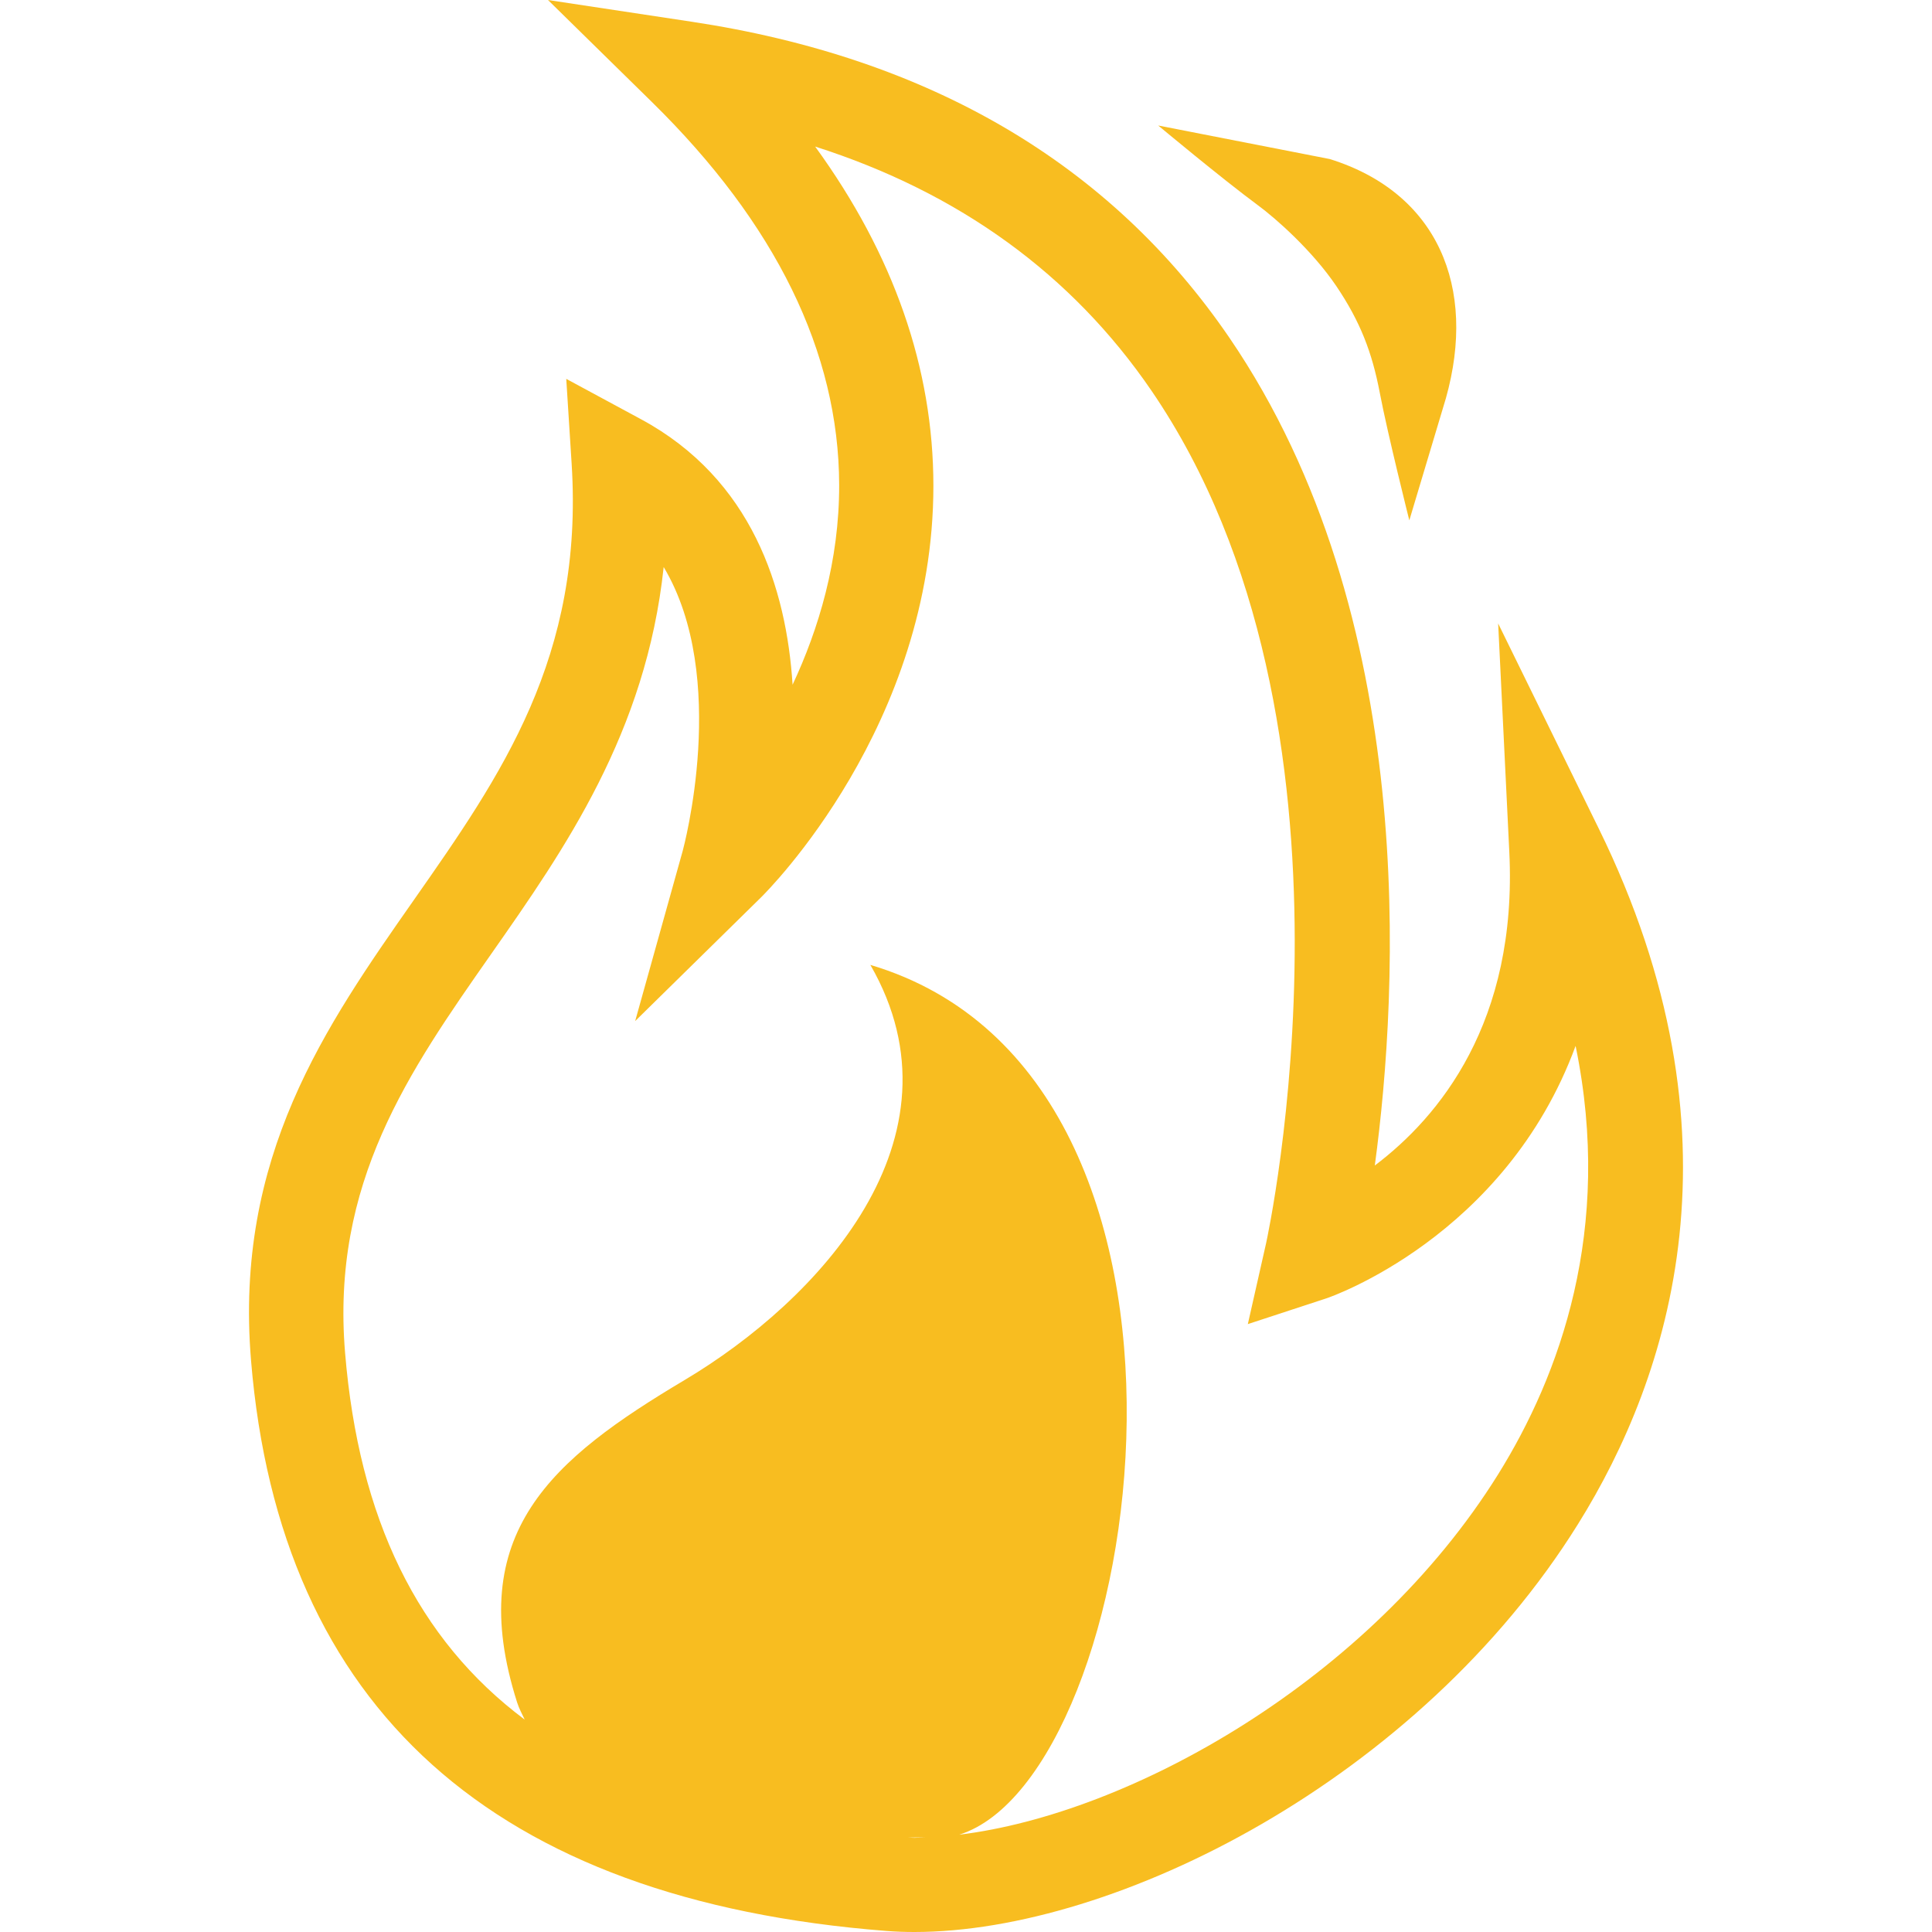
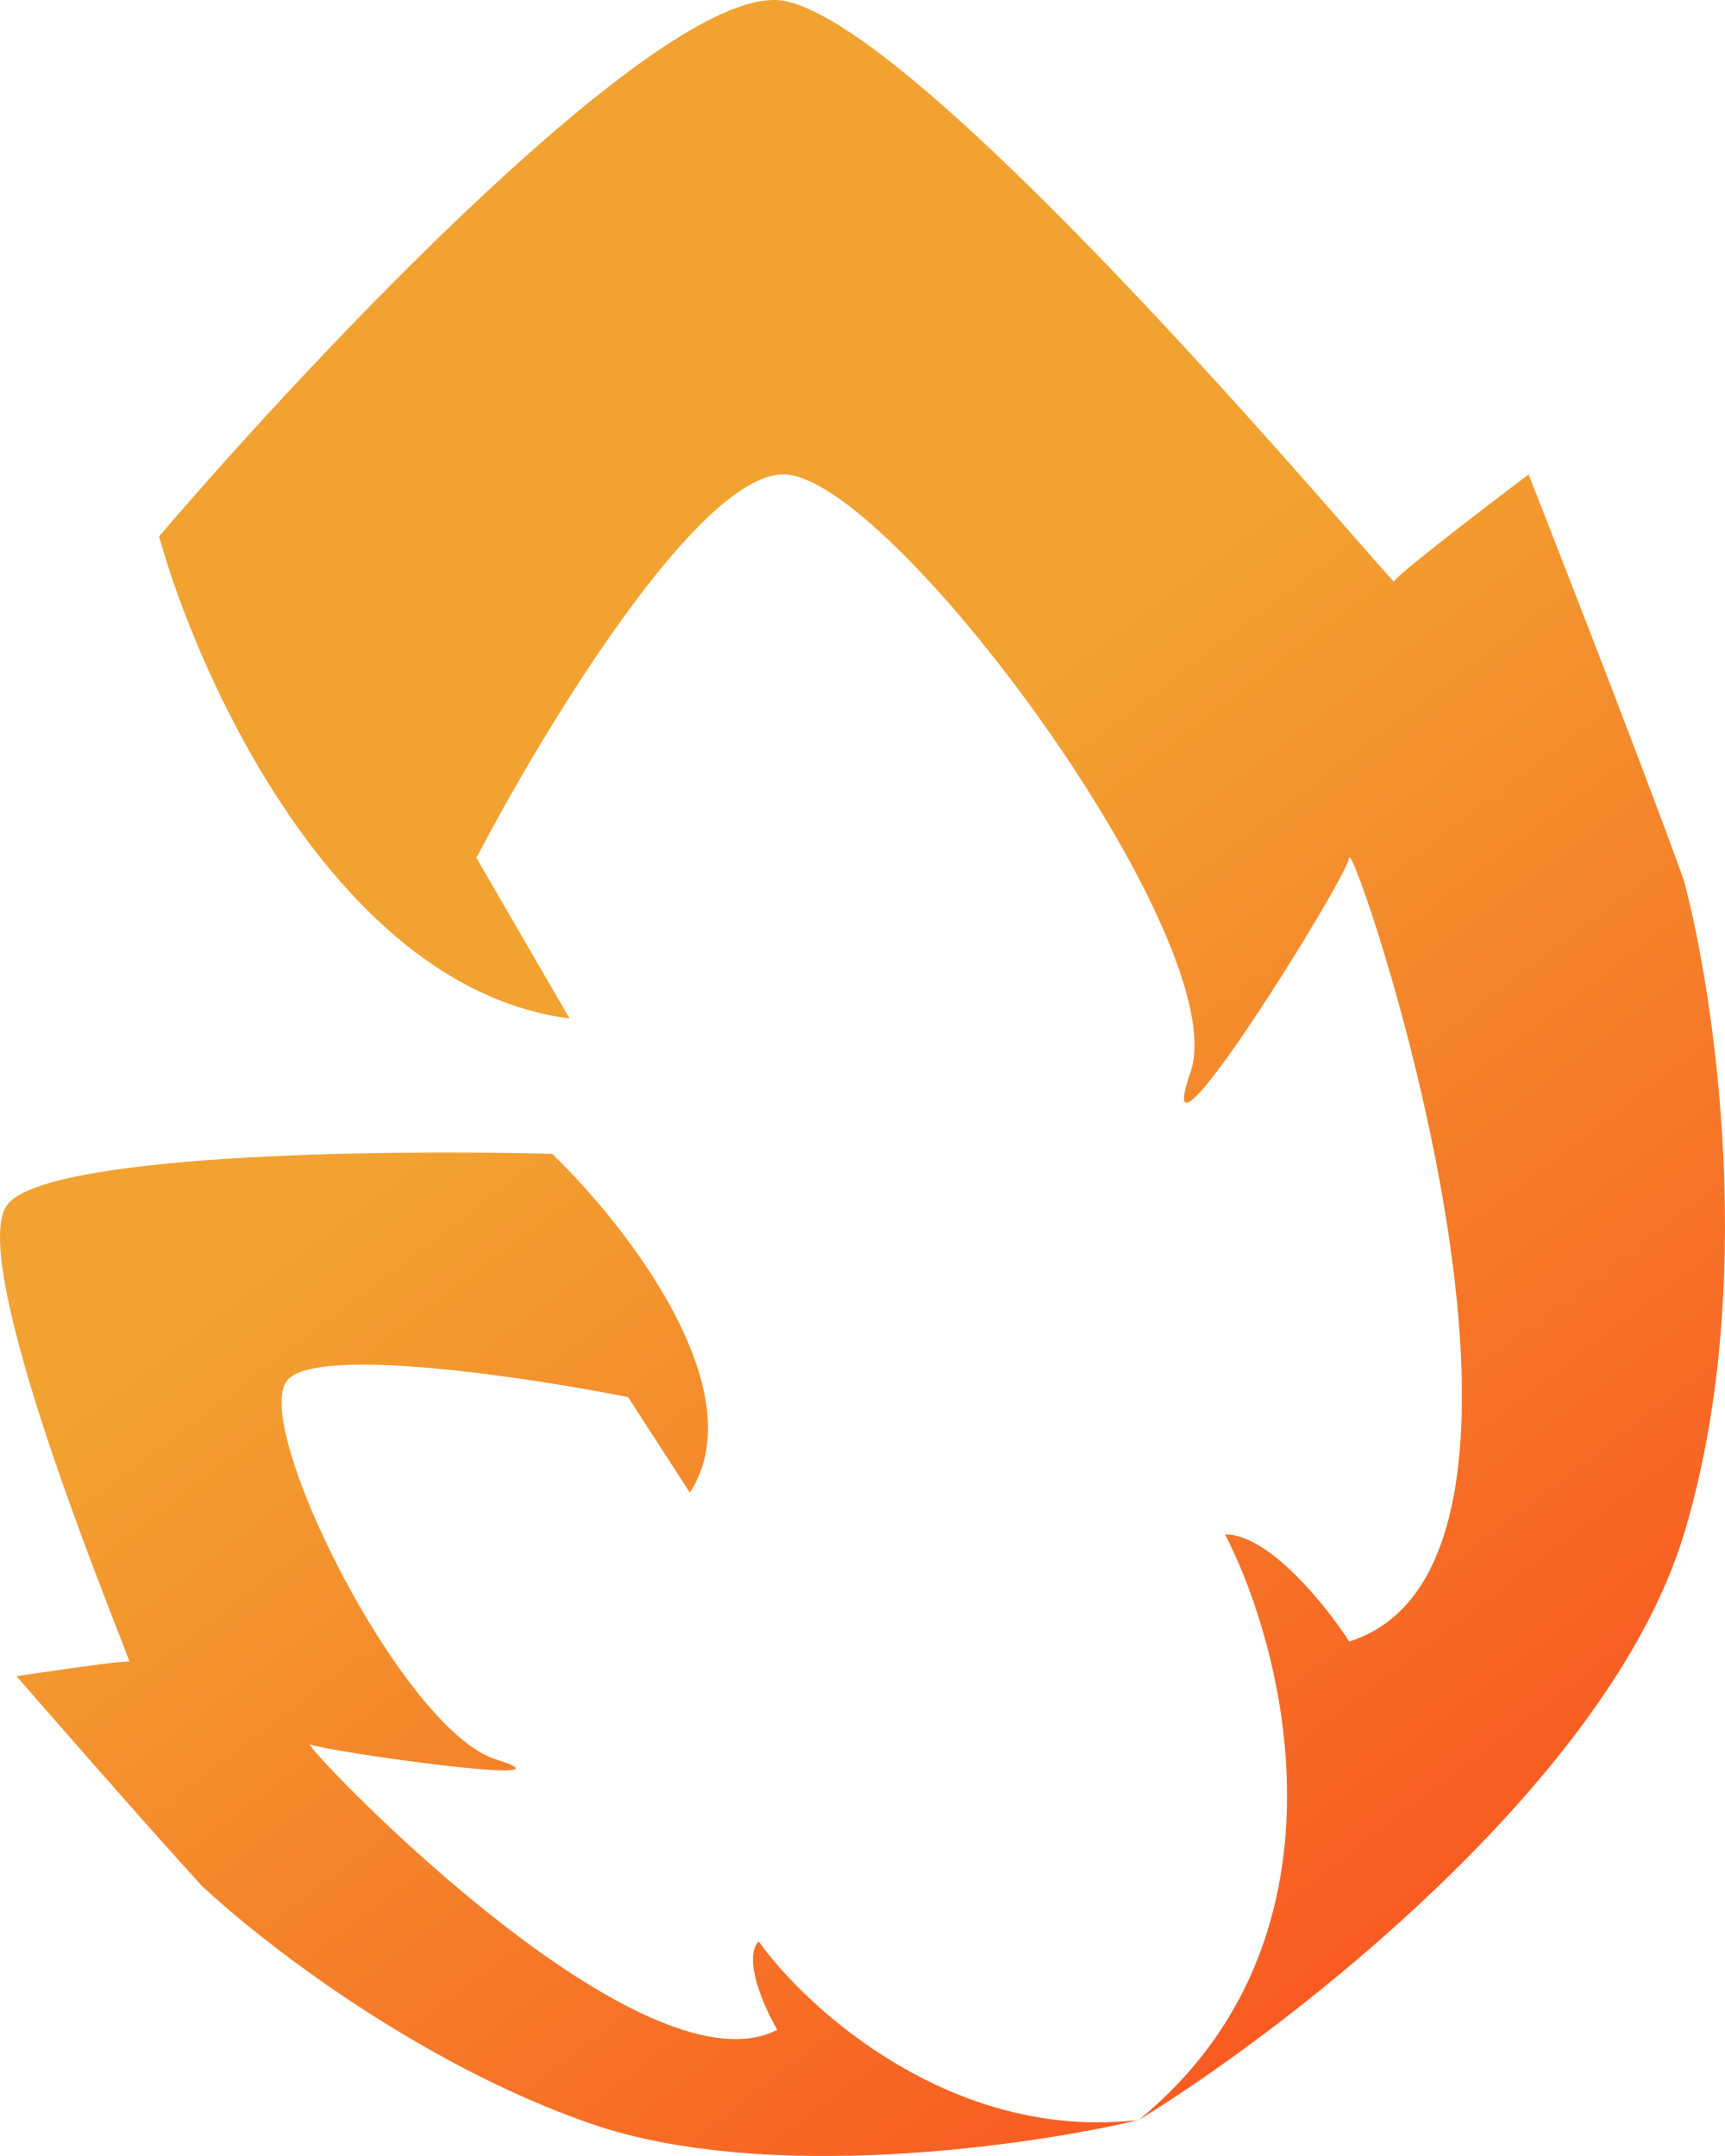
- <svg xmlns="http://www.w3.org/2000/svg" fill="#f8bd20" version="1.1" id="Capa_1" width="800px" height="800px" viewBox="0 0 490.357 490.357" xml:space="preserve">
-   <g>
-     <g>
-       <path d="M405.759,210.258l-25.515-52.016l2.825,57.877c2.149,43.404-17.9,67.446-34.132,79.696    c6.014-44.63,11.269-139.524-36.899-210.083c-30.115-44.099-76.006-71.084-136.441-80.21L139.083,0l26.361,25.876    c31.453,30.874,47.45,63.552,47.544,97.153c0.046,19.384-5.249,36.719-11.823,50.76c-1.57-24.516-10.323-52.173-38.447-67.371    l-18.998-10.258l1.366,21.533c3.105,49.079-17.854,79.031-40.059,110.751c-22.42,32.024-45.593,65.129-41.313,116.848    c7.304,88.29,61.544,137.007,161.22,144.795c2.307,0.188,4.712,0.27,7.164,0.27c51.076,0,128.027-38.71,168.407-103.518    C423.975,349.227,443.919,288.027,405.759,210.258z M232.109,466.454c-0.549,0-1.051-0.047-1.576-0.059    c1.576-0.035,3.001-0.059,4.35-0.07C233.971,466.348,233.008,466.454,232.109,466.454z M380.233,374.205    c-32.591,52.289-93.335,86.188-136.786,91.455c47.105-14.701,73.788-192.089-22.542-220.762    c25.409,44.099-13.522,85.342-47.111,105.345c-33.589,20.003-56.249,38.827-42.546,81.845c0.502,1.576,1.256,2.932,1.927,4.367    c-27.202-20.365-42.113-51.041-45.593-93.125c-3.579-43.111,16.167-71.312,37.057-101.158    c18.648-26.63,39.334-56.202,43.807-98.251c16.768,28.025,4.974,71.528,4.823,72.065l-12.057,43.165l31.954-31.4    c1.781-1.757,43.748-43.713,43.737-104.458c-0.012-29.847-10.089-58.689-30.01-86.095c36.555,11.683,65.164,32.433,85.354,61.953    c57.884,84.659,29.392,215.058,29.1,216.389l-4.636,20.528l20.015-6.562c0.572-0.187,45.307-15.46,63.173-64.049    C409.519,312.128,395.787,349.227,380.233,374.205z" />
-       <path d="M339.188,72.643c6.037,8.957,9.05,16.751,11.011,27.044c1.951,10.299,7.497,32.381,7.497,32.381l9.295-31.026    c7.905-28.189-2.113-52.139-29.484-60.674l-43.544-8.513c0,0,16.196,13.51,25.328,20.254    C323.879,55.483,333.139,63.687,339.188,72.643z" />
-     </g>
-   </g>
+ <svg xmlns="http://www.w3.org/2000/svg" width="1576" viewBox="0 0 76 95" fill="none">
+   <path d="M74.187 67.609C70.904 78.441 56.809 89.353 50.173 93.411C59.779 85.56 56.708 72.909 53.972 67.609C55.918 67.609 58.431 70.756 59.444 72.329C70.54 68.851 59.596 36.803 59.444 37.797C59.292 38.791 50.477 52.952 52.453 47.238C54.428 41.524 39.229 20.904 34.517 20.904C30.748 20.904 23.929 32.166 20.99 37.797L25.094 44.878C15.002 43.586 8.831 30.179 7.007 23.637C14.049 15.397 29.41 -0.859 34.517 0.035C40.901 1.153 61.42 25.872 61.42 25.624C61.42 25.376 67.348 20.904 67.348 20.904C67.348 20.904 72.262 33.408 74.187 38.791C75.555 43.884 77.47 56.778 74.187 67.609Z" fill="url(#paint0_linear_1_3)" />
+   <path d="M26.063 93.587C33.712 96.225 45.338 94.574 50.173 93.411C41.997 94.375 35.585 88.561 33.424 85.543C32.715 86.317 33.675 88.463 34.243 89.439C28.131 92.588 13.021 76.563 13.669 76.865C14.316 77.166 25.963 78.814 21.84 77.52C17.715 76.225 10.964 62.669 12.68 60.794C14.053 59.294 23.246 60.681 27.671 61.562L30.395 65.773C33.301 61.287 27.56 53.949 24.326 50.841C16.852 50.643 1.573 50.837 0.247 53.195C-1.412 56.142 5.844 73.309 5.696 73.218C5.548 73.128 0.726 73.858 0.726 73.858C0.726 73.858 6.386 80.367 8.892 83.094C11.429 85.492 18.413 90.95 26.063 93.587Z" fill="url(#paint1_linear_1_3)" />
+   <defs>
+     <linearGradient id="paint0_linear_1_3" x1="14.406" y1="53.83" x2="50.437" y2="101.29" gradientUnits="userSpaceOnUse">
+       <stop stop-color="#F2A231" />
+       <stop offset="1" stop-color="#F95320" />
+     </linearGradient>
+     <linearGradient id="paint1_linear_1_3" x1="14.406" y1="53.83" x2="50.437" y2="101.29" gradientUnits="userSpaceOnUse">
+       <stop stop-color="#F2A231" />
+       <stop offset="1" stop-color="#F95320" />
+     </linearGradient>
+   </defs>
</svg>
